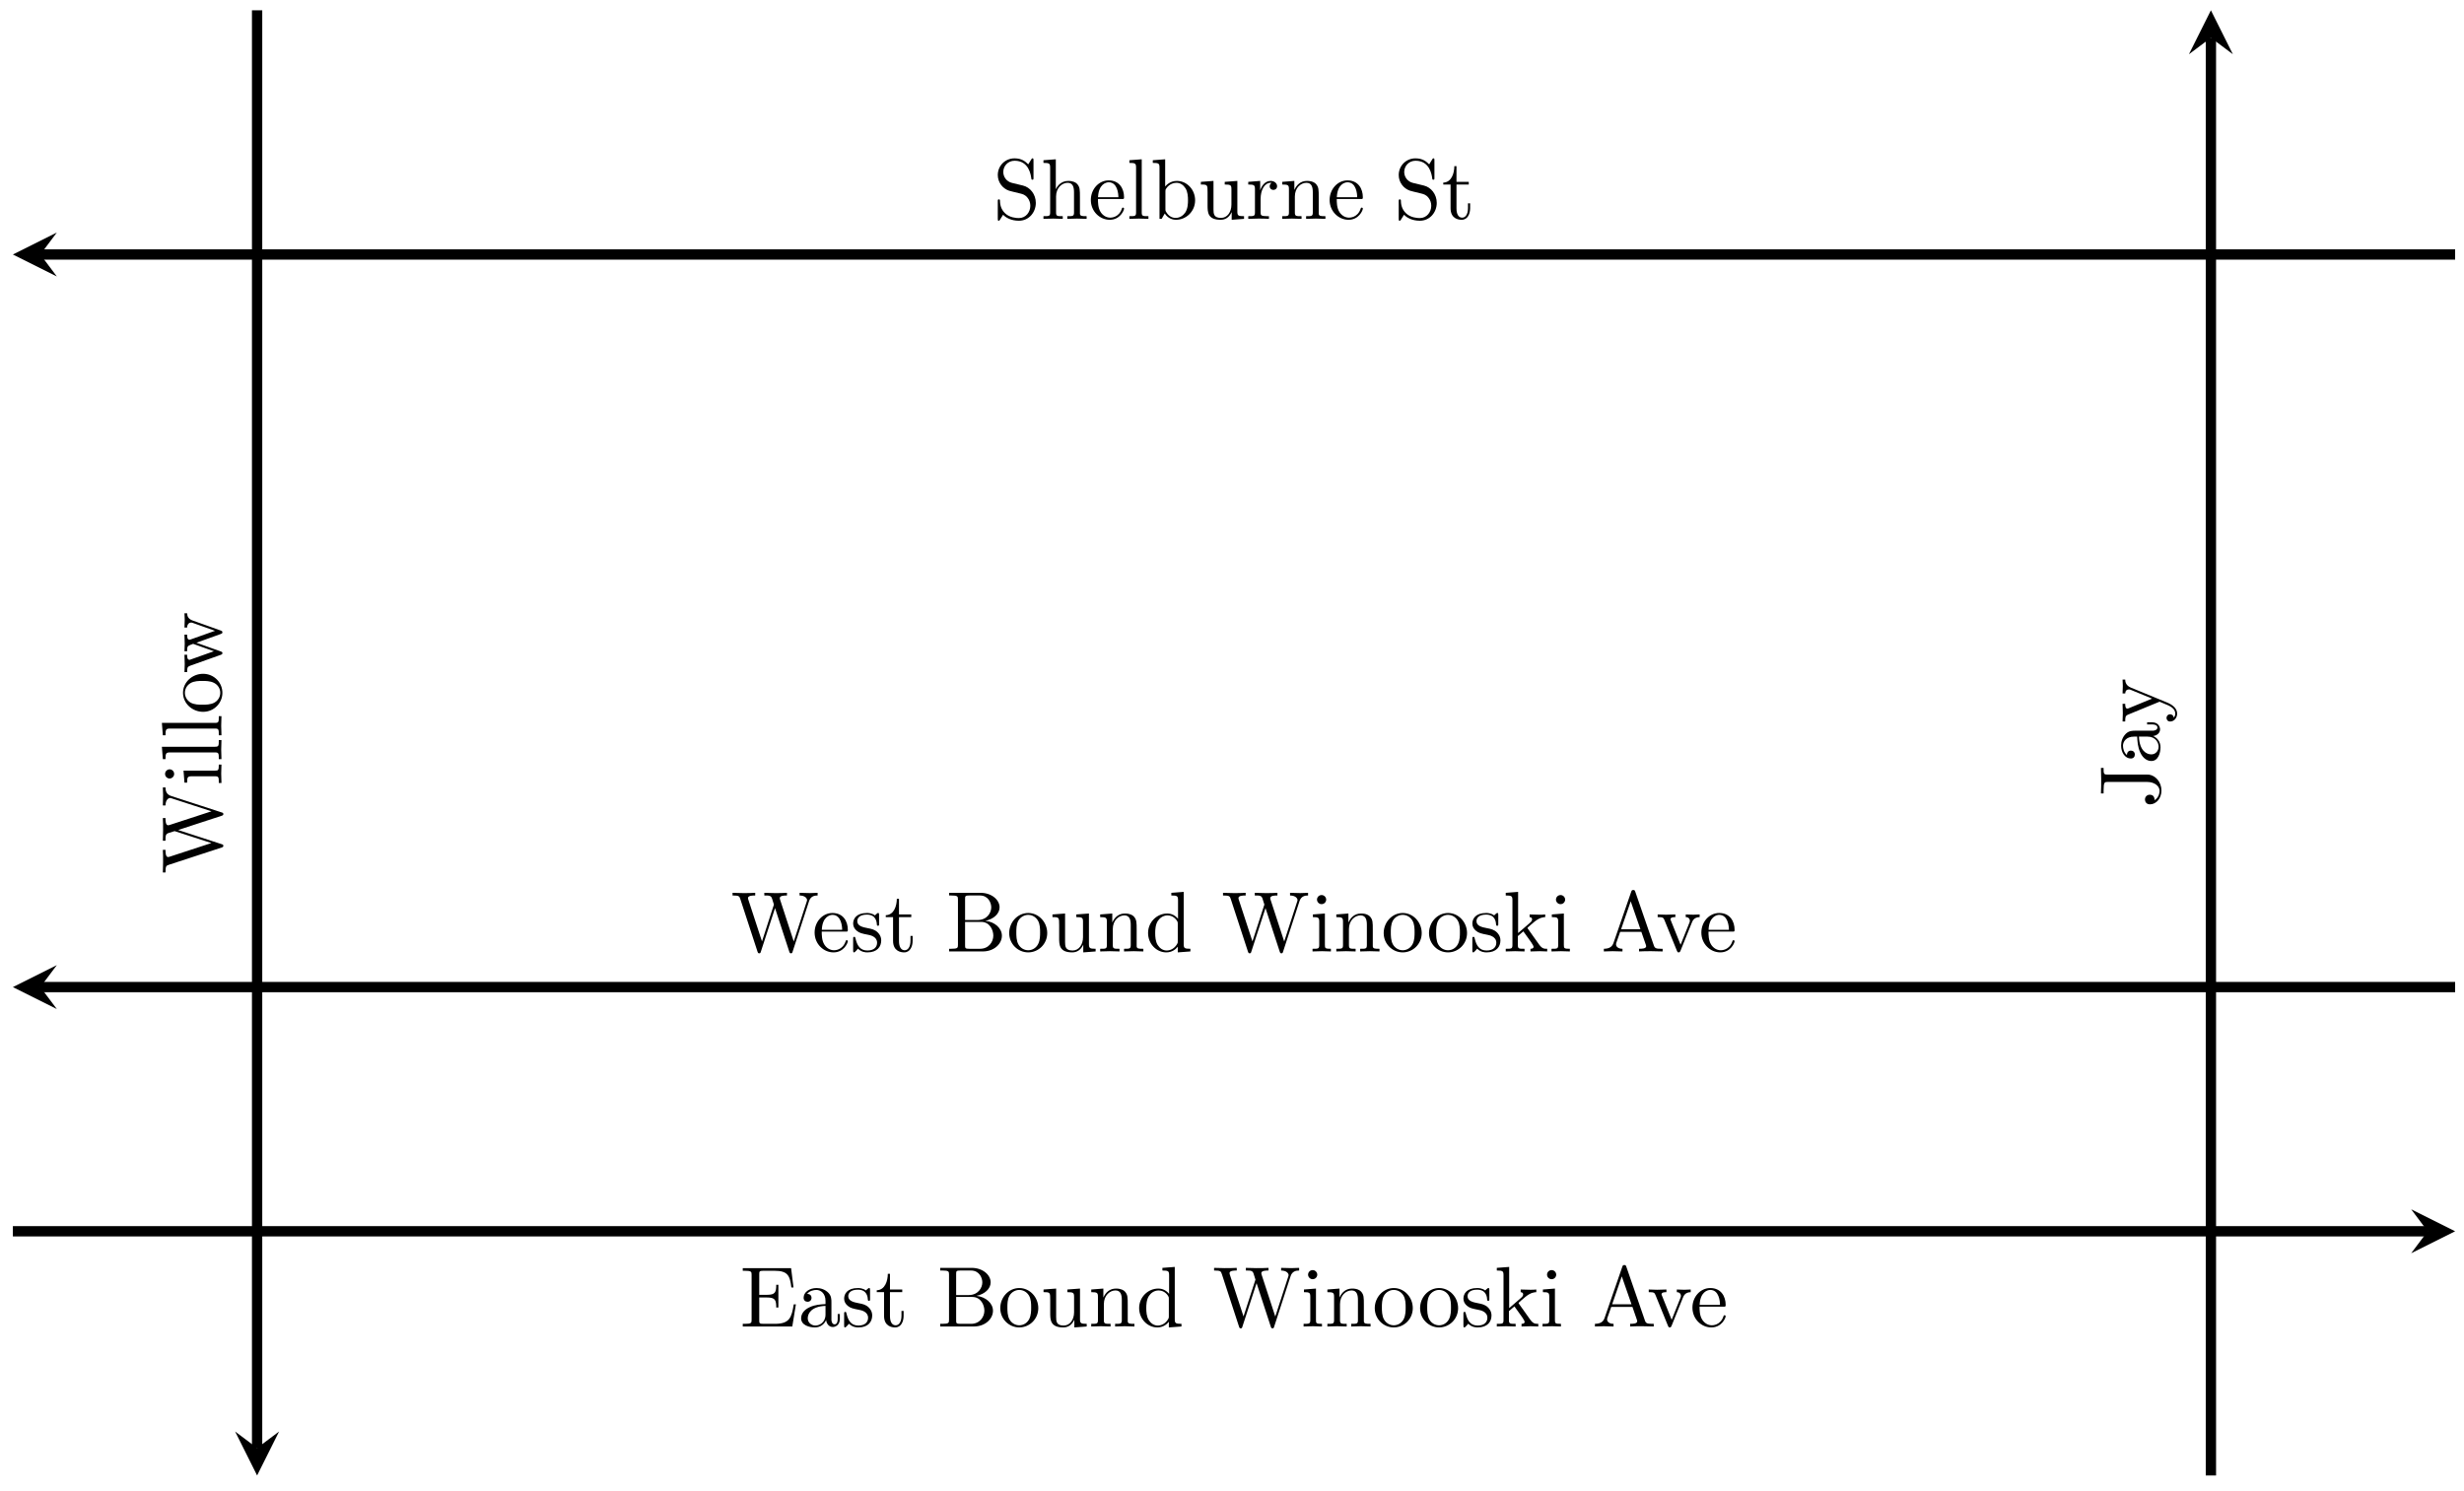
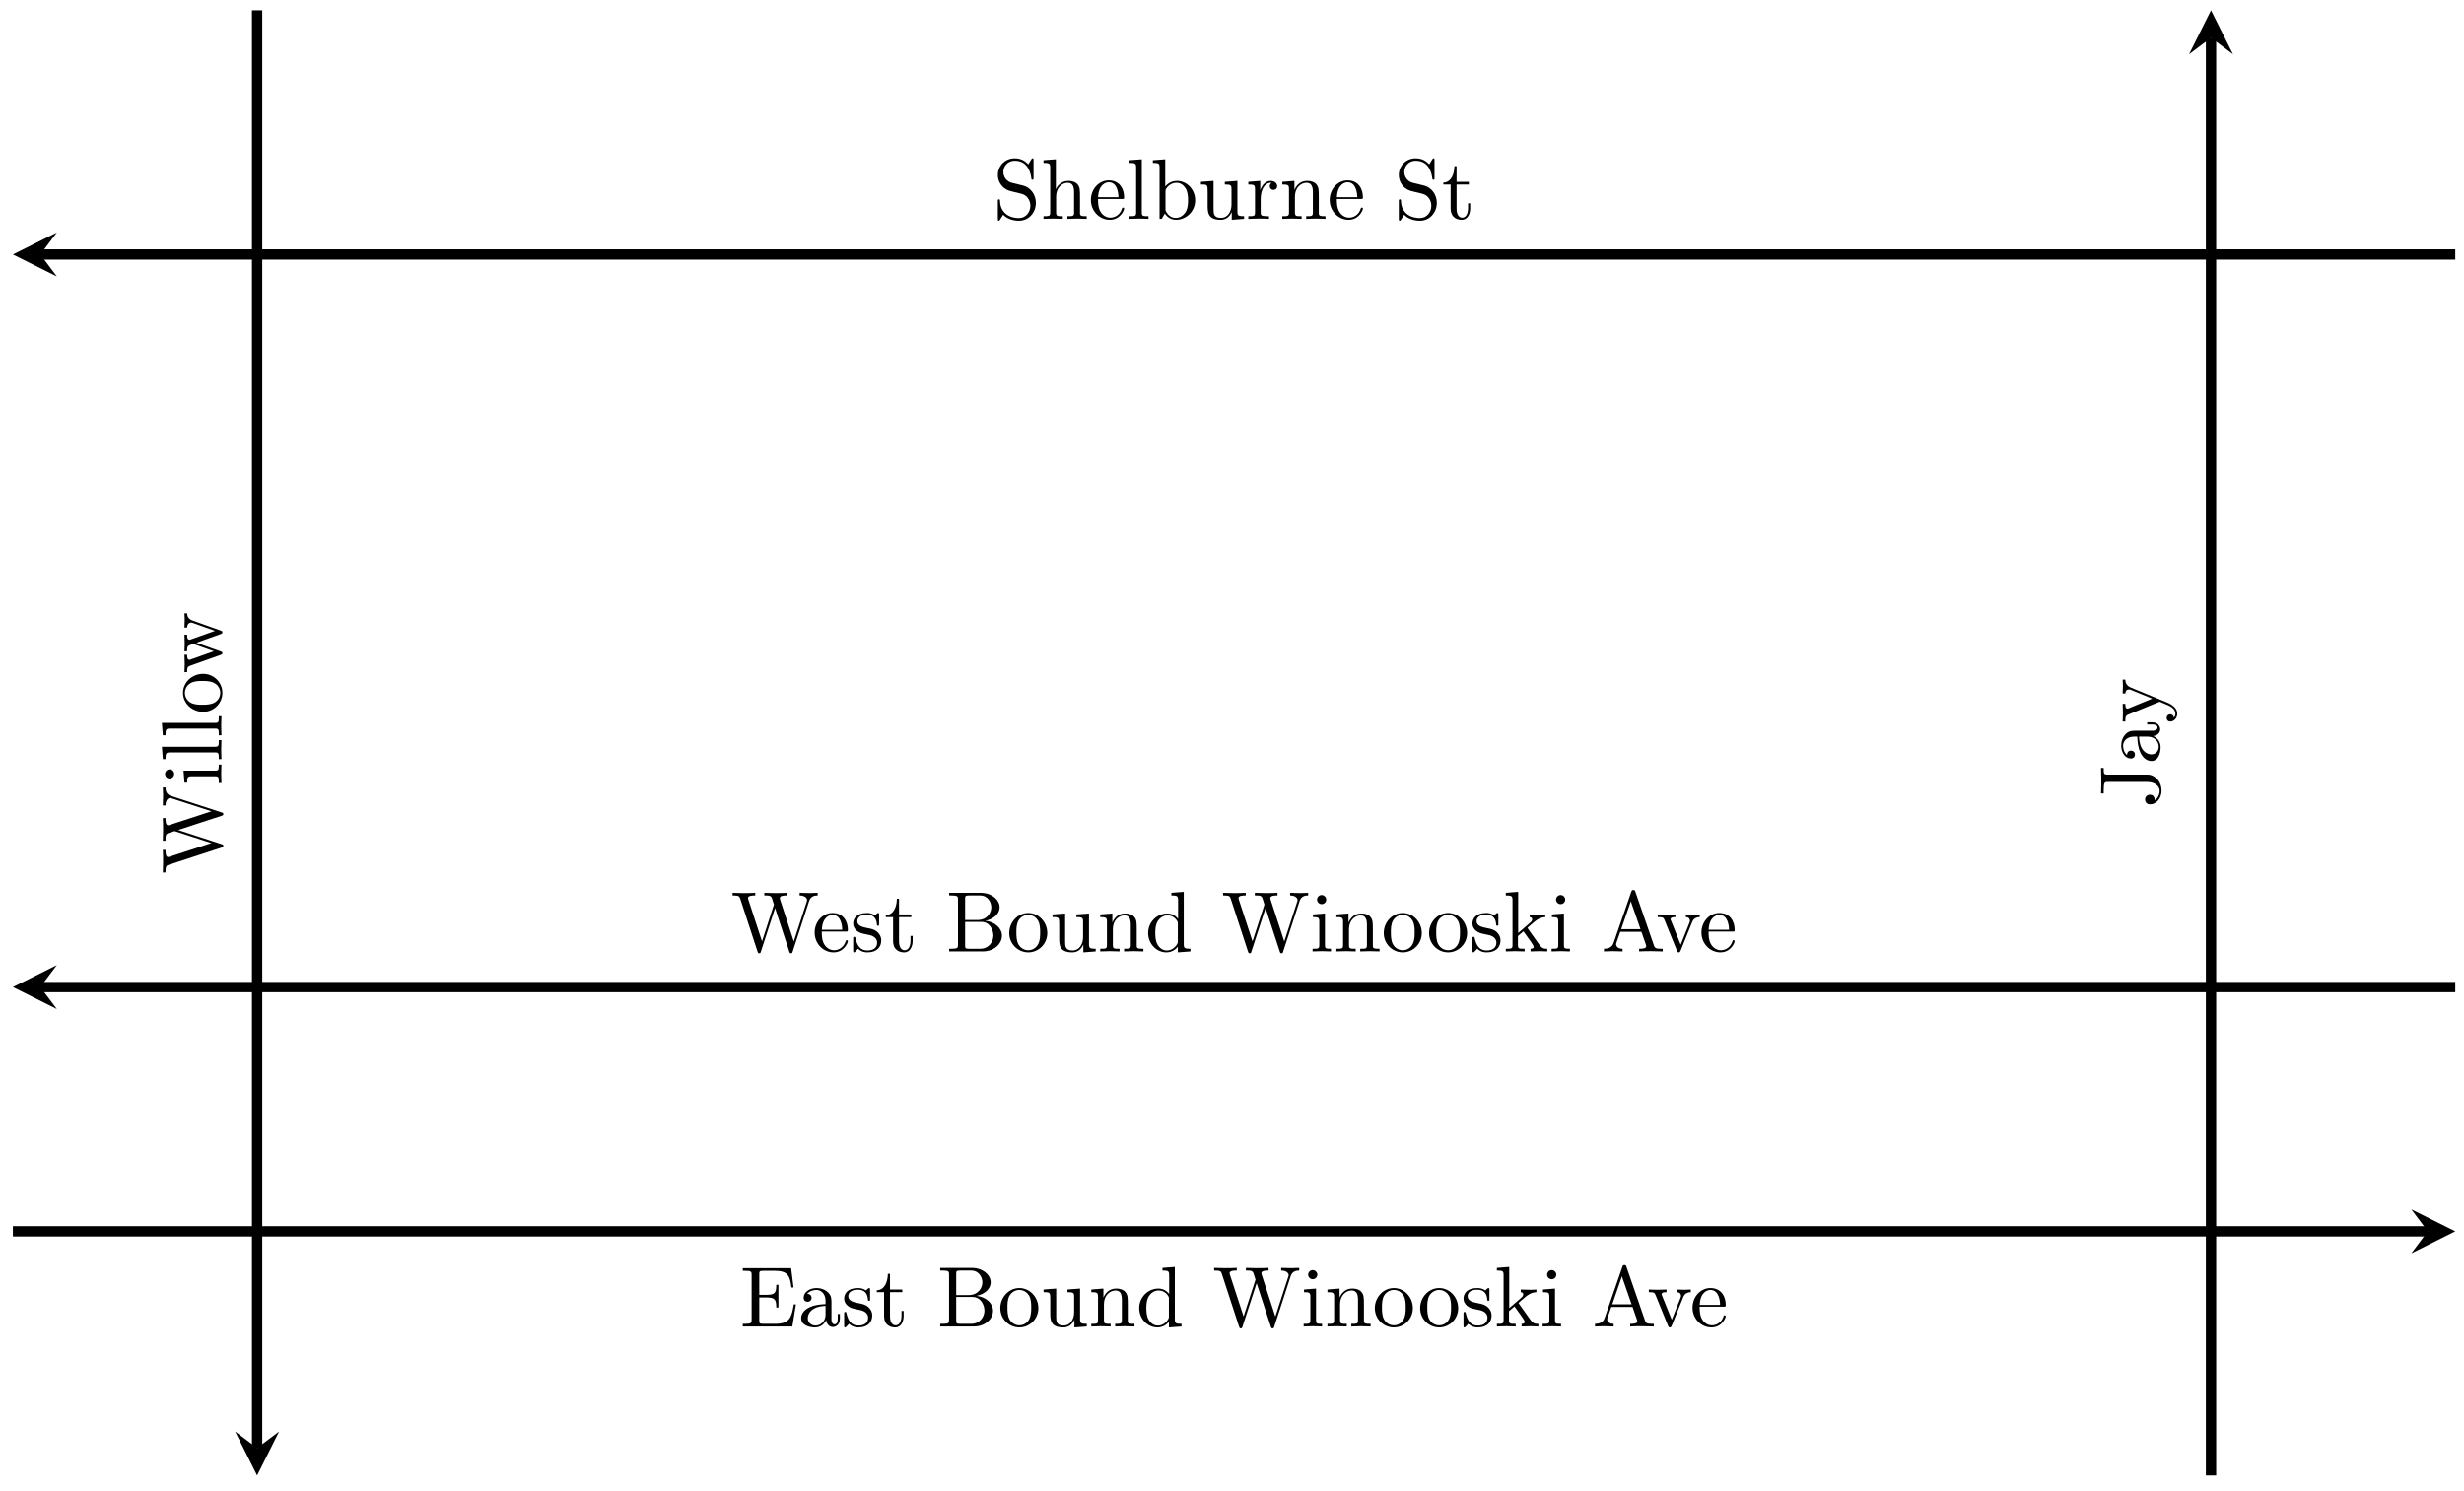
- <svg xmlns="http://www.w3.org/2000/svg" xmlns:xlink="http://www.w3.org/1999/xlink" version="1.1" width="286pt" height="173pt" viewBox="0 0 286 173">
+ <svg xmlns="http://www.w3.org/2000/svg" xmlns:xlink="http://www.w3.org/1999/xlink" version="1.1" width="286" height="173" viewBox="0 0 286 173">
  <defs>
    <path id="font_1_49" d="M.652 .258H.627C.602 .104 .579 .031 .407 .031H.274C.227 .031 .225 .038 .225 .071V.338H.315C.412 .338 .423 .306 .423 .221H.448V.486H.423C.423 .4 .412 .369 .315 .369H.225V.609C.225 .642 .227 .649 .274 .649H.403C.556 .649 .583 .594 .599 .455H.624L.596 .68H.033V.649H.057C.134 .649 .136 .638 .136 .602V.078C.136 .042 .134 .031 .057 .031H.033V0H.61L.652 .258Z" />
    <path id="font_1_28" d="M.483 .089V.145H.458V.089C.458 .031 .433 .025 .422 .025 .389 .025 .385 .07 .385 .075V.275C.385 .317 .385 .356 .349 .393 .31 .432 .26 .448 .212 .448 .13 .448 .061 .401 .061 .335 .061 .305 .081 .288 .107 .288 .135 .288 .153 .308 .153 .334 .153 .346 .148 .379 .102 .38 .129 .415 .178 .426 .21 .426 .259 .426 .316 .387 .316 .298V.261C.265 .258 .195 .255 .132 .225 .057 .191 .032 .139 .032 .095 .032 .014 .129-.011 .192-.011 .258-.011 .304 .029 .323 .076 .327 .036 .354-.006 .401-.006 .422-.006 .483 .008 .483 .089M.316 .14C.316 .045 .244 .011 .199 .011 .15 .011 .109 .046 .109 .096 .109 .151 .151 .234 .316 .24V.14Z" />
    <path id="font_1_98" d="M.36 .128C.36 .181 .33 .211 .318 .223 .285 .255 .246 .263 .204 .271 .148 .282 .081 .295 .081 .353 .081 .388 .107 .429 .193 .429 .303 .429 .308 .339 .31 .308 .311 .299 .322 .299 .322 .299 .335 .299 .335 .304 .335 .323V.424C.335 .441 .335 .448 .324 .448 .319 .448 .317 .448 .304 .436 .301 .432 .291 .423 .287 .42 .249 .448 .208 .448 .193 .448 .071 .448 .033 .381 .033 .325 .033 .29 .049 .262 .076 .24 .108 .214 .136 .208 .208 .194 .23 .19 .312 .174 .312 .102 .312 .051 .277 .011 .199 .011 .115 .011 .079 .068 .06 .153 .057 .166 .056 .17 .046 .17 .033 .17 .033 .163 .033 .145V.013C.033-.004 .033-.011 .044-.011 .049-.011 .05-.01 .069 .009 .071 .011 .071 .013 .089 .032 .133-.01 .178-.011 .199-.011 .314-.011 .36 .056 .36 .128V.128Z" />
    <path id="font_1_105" d="M.332 .124V.181H.307V.126C.307 .052 .277 .014 .24 .014 .173 .014 .173 .105 .173 .122V.4H.316V.431H.173V.614H.148C.147 .532 .117 .426 .019 .422V.4H.104V.124C.104 .001 .197-.011 .233-.011 .304-.011 .332 .06 .332 .124V.124Z" />
    <path id="font_1_34" d="M.651 .183C.651 .27 .569 .345 .458 .357 .555 .376 .624 .44 .624 .514 .624 .601 .532 .683 .402 .683H.036V.652H.06C.137 .652 .139 .641 .139 .605V.078C.139 .042 .137 .031 .06 .031H.036V0H.428C.561-0 .651 .089 .651 .183V.183M.527 .514C.527 .45 .478 .366 .367 .366H.222V.612C.222 .645 .224 .652 .271 .652H.395C.492 .652 .527 .567 .527 .514V.514M.551 .184C.551 .113 .499 .031 .396 .031H.271C.224 .031 .222 .038 .222 .071V.344H.41C.509 .344 .551 .251 .551 .184V.184Z" />
    <path id="font_1_81" d="M.471 .214C.471 .342 .371 .448 .25 .448 .125 .448 .028 .339 .028 .214 .028 .085 .132-.011 .249-.011 .37-.011 .471 .087 .471 .214M.388 .222C.388 .186 .388 .132 .366 .088 .344 .043 .3 .014 .25 .014 .207 .014 .163 .035 .136 .081 .111 .125 .111 .186 .111 .222 .111 .261 .111 .315 .135 .359 .162 .405 .209 .426 .249 .426 .293 .426 .336 .404 .362 .361 .388 .318 .388 .26 .388 .222Z" />
    <path id="font_1_109" d="M.535 0V.031C.465 .031 .457 .038 .457 .087V.442L.31 .431V.4C.38 .4 .388 .393 .388 .344V.166C.388 .079 .34 .011 .267 .011 .183 .011 .179 .058 .179 .11V.442L.032 .431V.4C.11 .4 .11 .397 .11 .308V.158C.11 .08 .11-.011 .262-.011 .318-.011 .362 .017 .391 .079V-.011L.535 0Z" />
    <path id="font_1_77" d="M.535 0V.031C.483 .031 .458 .031 .457 .061V.252C.457 .338 .457 .369 .426 .405 .412 .422 .379 .442 .321 .442 .248 .442 .201 .399 .173 .337V.442L.032 .431V.4C.102 .4 .11 .393 .11 .344V.076C.11 .031 .099 .031 .032 .031V0L.145 .003 .257 0V.031C.19 .031 .179 .031 .179 .076V.26C.179 .364 .25 .42 .314 .42 .377 .42 .388 .366 .388 .309V.076C.388 .031 .377 .031 .31 .031V0L.423 .003 .535 0Z" />
    <path id="font_1_47" d="M.527 0V.031C.457 .031 .449 .038 .449 .087V.694L.305 .683V.652C.375 .652 .383 .645 .383 .596V.38C.354 .416 .311 .442 .257 .442 .139 .442 .034 .344 .034 .215 .034 .088 .132-.011 .246-.011 .31-.011 .355 .023 .38 .055V-.011L.527 0M.38 .118C.38 .1 .38 .098 .369 .081 .339 .033 .294 .011 .251 .011 .206 .011 .17 .037 .146 .075 .12 .116 .117 .173 .117 .214 .117 .251 .119 .311 .148 .356 .169 .387 .207 .42 .261 .42 .296 .42 .338 .405 .369 .36 .38 .343 .38 .341 .38 .323V.118Z" />
    <path id="font_1_113" d="M1.009 .652V.683C.979 .681 .948 .68 .918 .68L.799 .683V.652C.866 .651 .886 .617 .886 .598 .886 .592 .883 .584 .881 .578L.731 .116 .571 .606C.57 .61 .568 .616 .568 .621 .568 .652 .626 .652 .652 .652V.683C.616 .68 .548 .68 .51 .68L.388 .683V.652C.445 .652 .466 .652 .478 .616L.5 .546 .361 .117 .2 .609C.199 .612 .198 .619 .198 .622 .198 .652 .256 .652 .282 .652V.683C.246 .68 .178 .68 .14 .68L.018 .683V.652C.093 .651 .097 .646 .109 .609L.309-.003C.312-.012 .315-.022 .328-.022 .342-.022 .344-.015 .348-.002L.513 .505 .679-.003C.682-.012 .685-.022 .698-.022 .712-.022 .714-.015 .718-.002L.909 .585C.927 .642 .97 .652 1.009 .652Z" />
    <path id="font_1_66" d="M.247 0V.031C.181 .031 .177 .036 .177 .075V.442L.037 .431V.4C.102 .4 .111 .394 .111 .345V.076C.111 .031 .1 .031 .033 .031V0L.143 .003C.178 .003 .213 .001 .247 0M.192 .604C.192 .631 .169 .657 .139 .657 .105 .657 .085 .629 .085 .604 .085 .577 .108 .551 .138 .551 .172 .551 .192 .579 .192 .604Z" />
    <path id="font_1_70" d="M.511 0V.031C.474 .031 .452 .031 .414 .084L.287 .263C.286 .265 .281 .271 .281 .274 .281 .278 .352 .338 .362 .346 .425 .397 .467 .399 .488 .4V.431C.459 .428 .446 .428 .418 .428 .382 .428 .32 .43 .306 .431V.4C.325 .399 .335 .388 .335 .375 .335 .355 .321 .343 .313 .336L.172 .214V.694L.028 .683V.652C.098 .652 .106 .645 .106 .596V.076C.106 .031 .095 .031 .028 .031V0L.137 .003 .247 0V.031C.18 .031 .169 .031 .169 .076V.179L.233 .234C.31 .128 .352 .072 .352 .054 .352 .035 .335 .031 .316 .031V0L.424 .003C.453 .003 .482 .002 .511 0Z" />
    <path id="font_1_27" d="M.717 0V.031H.699C.639 .031 .625 .038 .614 .071L.398 .696C.393 .709 .391 .716 .375 .716 .359 .716 .356 .71 .351 .696L.144 .098C.126 .047 .086 .032 .032 .031V0L.134 .003 .249 0V.031C.199 .031 .174 .056 .174 .082 .174 .085 .175 .095 .176 .097L.222 .228H.469L.522 .075C.523 .071 .525 .065 .525 .061 .525 .031 .469 .031 .442 .031V0C.478 .003 .548 .003 .586 .003L.717 0M.458 .259H.233L.345 .584 .458 .259Z" />
    <path id="font_1_112" d="M.508 .4V.431C.485 .429 .456 .428 .433 .428L.346 .431V.4C.383 .399 .394 .376 .394 .357 .394 .348 .392 .344 .388 .333L.286 .078 .174 .357C.168 .37 .168 .374 .168 .374 .168 .4 .207 .4 .225 .4V.431L.116 .428C.089 .428 .049 .429 .019 .431V.4C.082 .4 .086 .394 .099 .363L.243 .008C.249-.006 .251-.011 .264-.011 .277-.011 .281-.002 .285 .008L.416 .333C.425 .356 .442 .399 .508 .4Z" />
    <path id="font_1_50" d="M.415 .119C.415 .129 .407 .131 .402 .131 .393 .131 .391 .125 .389 .117 .354 .014 .264 .014 .254 .014 .204 .014 .164 .044 .141 .081 .111 .129 .111 .195 .111 .231H.39C.412 .231 .415 .231 .415 .252 .415 .351 .361 .448 .236 .448 .12 .448 .028 .345 .028 .22 .028 .086 .133-.011 .248-.011 .37-.011 .415 .1 .415 .119M.349 .252H.112C.118 .401 .202 .426 .236 .426 .339 .426 .349 .291 .349 .252Z" />
    <path id="font_1_97" d="M.499 .186C.499 .286 .433 .368 .349 .388L.221 .419C.159 .434 .12 .488 .12 .546 .12 .616 .174 .677 .252 .677 .419 .677 .441 .513 .447 .468 .448 .462 .448 .456 .459 .456 .472 .456 .472 .461 .472 .48V.681C.472 .698 .472 .705 .461 .705 .454 .705 .453 .704 .446 .692L.411 .635C.381 .664 .34 .705 .251 .705 .14 .705 .056 .617 .056 .511 .056 .428 .109 .355 .187 .328 .198 .324 .249 .312 .319 .295 .346 .288 .376 .281 .404 .244 .425 .218 .435 .185 .435 .152 .435 .081 .385 .009 .301 .009 .272 .009 .196 .014 .143 .063 .085 .117 .082 .181 .081 .217 .08 .227 .072 .227 .069 .227 .056 .227 .056 .22 .056 .202V.002C.056-.015 .056-.022 .067-.022 .074-.022 .075-.02 .082-.009 .082-.009 .085-.005 .118 .048 .149 .014 .213-.022 .302-.022 .419-.022 .499 .076 .499 .186Z" />
    <path id="font_1_63" d="M.535 0V.031C.483 .031 .458 .031 .457 .061V.252C.457 .338 .457 .369 .426 .405 .412 .422 .379 .442 .321 .442 .237 .442 .193 .382 .177 .346H.176V.694L.032 .683V.652C.102 .652 .11 .645 .11 .596V.076C.11 .031 .099 .031 .032 .031V0L.145 .003 .257 0V.031C.19 .031 .179 .031 .179 .076V.26C.179 .364 .25 .42 .314 .42 .377 .42 .388 .366 .388 .309V.076C.388 .031 .377 .031 .31 .031V0L.423 .003 .535 0Z" />
    <path id="font_1_72" d="M.255 0V.031C.188 .031 .177 .031 .177 .076V.694L.033 .683V.652C.103 .652 .111 .645 .111 .596V.076C.111 .031 .1 .031 .033 .031V0L.144 .003 .255 0Z" />
    <path id="font_1_35" d="M.521 .216C.521 .343 .423 .442 .309 .442 .231 .442 .188 .395 .172 .377V.694L.028 .683V.652C.098 .652 .106 .645 .106 .596V0H.131L.167 .062C.182 .039 .224-.011 .298-.011 .417-.011 .521 .087 .521 .216M.438 .217C.438 .18 .436 .12 .407 .075 .386 .044 .348 .011 .294 .011 .249 .011 .213 .035 .189 .072 .175 .093 .175 .096 .175 .114V.32C.175 .339 .175 .34 .186 .356 .225 .412 .28 .42 .304 .42 .349 .42 .385 .394 .409 .356 .435 .315 .438 .258 .438 .217V.217Z" />
    <path id="font_1_96" d="M.364 .381C.364 .413 .333 .442 .29 .442 .217 .442 .181 .375 .167 .332V.442L.028 .431V.4C.098 .4 .106 .393 .106 .344V.076C.106 .031 .095 .031 .028 .031V0L.142 .003C.182 .003 .229 .003 .269 0V.031H.248C.174 .031 .172 .042 .172 .078V.232C.172 .331 .214 .42 .29 .42 .297 .42 .299 .42 .301 .419 .298 .418 .278 .406 .278 .38 .278 .352 .299 .337 .321 .337 .339 .337 .364 .349 .364 .381Z" />
    <path id="font_1_114" d="M.703 .4V.431C.681 .429 .652 .428 .63 .428L.537 .431V.4C.573 .399 .595 .381 .595 .352 .595 .346 .595 .344 .59 .331L.499 .075 .4 .354C.396 .366 .395 .368 .395 .373 .395 .4 .434 .4 .454 .4V.431L.35 .428C.32 .428 .291 .429 .261 .431V.4C.298 .4 .314 .398 .324 .385 .329 .379 .34 .349 .347 .33L.261 .088 .166 .355C.161 .367 .161 .369 .161 .373 .161 .4 .2 .4 .22 .4V.431L.111 .428 .018 .431V.4C.068 .4 .08 .397 .092 .365L.218 .011C.223-.003 .226-.011 .239-.011 .252-.011 .254-.005 .259 .009L.36 .292 .462 .008C.466-.003 .469-.011 .482-.011 .495-.011 .498-.002 .502 .008L.619 .336C.637 .386 .668 .399 .703 .4Z" />
    <path id="font_1_67" d="M.465 .652V.683L.336 .68C.294 .68 .206 .68 .168 .683V.652H.204C.302 .652 .302 .639 .302 .604V.147C.302 .056 .252 0 .199 0 .193-0 .125-0 .089 .058 .141 .058 .153 .088 .153 .114 .153 .15 .125 .17 .097 .17 .075 .17 .041 .156 .041 .112 .041 .038 .112-.022 .201-.022 .303-.022 .376 .048 .387 .123 .388 .131 .388 .133 .388 .167V.611C.388 .652 .402 .652 .465 .652Z" />
    <path id="font_1_118" d="M.508 .4V.431C.485 .429 .456 .428 .433 .428L.346 .431V.4C.377 .399 .393 .382 .393 .357 .393 .347 .392 .345 .387 .333L.286 .087 .175 .356C.171 .366 .169 .37 .169 .374 .169 .4 .206 .4 .225 .4V.431L.116 .428C.089 .428 .049 .429 .019 .431V.4C.067 .4 .086 .4 .1 .365L.25-0 .225-.059C.203-.114 .175-.183 .111-.183 .106-.183 .083-.183 .064-.165 .095-.161 .103-.139 .103-.123 .103-.097 .084-.081 .061-.081 .041-.081 .019-.094 .019-.124 .019-.169 .061-.205 .111-.205 .174-.205 .215-.148 .239-.091L.415 .336C.441 .399 .492 .4 .508 .4Z" />
  </defs>
-   <path transform="matrix(1.00003,0,0,-1.00005,1.494514,142.9364)" stroke-width="1.196" stroke-linecap="butt" stroke-miterlimit="10" stroke-linejoin="miter" fill="none" stroke="#000000" d="M0 0H280.28" />
-   <path transform="matrix(1.00003,0,0,-1.00005,281.7829,142.9364)" d="M3.188 0-1.913 2.55 0 0-1.913-2.55" />
-   <use data-text="E" xlink:href="#font_1_49" transform="matrix(9.962899,0,0,-9.963098,85.88505,153.989)" />
-   <use data-text="a" xlink:href="#font_1_28" transform="matrix(9.962899,0,0,-9.963098,92.66978,153.989)" />
-   <use data-text="s" xlink:href="#font_1_98" transform="matrix(9.962899,0,0,-9.963098,97.65123,153.989)" />
-   <use data-text="t" xlink:href="#font_1_105" transform="matrix(9.962899,0,0,-9.963098,101.5766,153.989)" />
-   <use data-text="B" xlink:href="#font_1_34" transform="matrix(9.962899,0,0,-9.963098,108.7698,153.989)" />
-   <use data-text="o" xlink:href="#font_1_81" transform="matrix(9.962899,0,0,-9.963098,115.8236,153.989)" />
-   <use data-text="u" xlink:href="#font_1_109" transform="matrix(9.962899,0,0,-9.963098,120.805,153.989)" />
-   <use data-text="n" xlink:href="#font_1_77" transform="matrix(9.962899,0,0,-9.963098,126.3444,153.989)" />
-   <use data-text="d" xlink:href="#font_1_47" transform="matrix(9.962899,0,0,-9.963098,131.8837,153.989)" />
-   <use data-text="W" xlink:href="#font_1_113" transform="matrix(9.962899,0,0,-9.963098,140.7408,153.989)" />
-   <use data-text="i" xlink:href="#font_1_66" transform="matrix(9.962899,0,0,-9.963098,150.9826,153.989)" />
-   <use data-text="n" xlink:href="#font_1_77" transform="matrix(9.962899,0,0,-9.963098,153.7523,153.989)" />
-   <use data-text="o" xlink:href="#font_1_81" transform="matrix(9.962899,0,0,-9.963098,159.2917,153.989)" />
-   <use data-text="o" xlink:href="#font_1_81" transform="matrix(9.962899,0,0,-9.963098,164.5521,153.989)" />
-   <use data-text="s" xlink:href="#font_1_98" transform="matrix(9.962899,0,0,-9.963098,169.5335,153.989)" />
-   <use data-text="k" xlink:href="#font_1_70" transform="matrix(9.962899,0,0,-9.963098,173.4589,153.989)" />
-   <use data-text="i" xlink:href="#font_1_66" transform="matrix(9.962899,0,0,-9.963098,178.7193,153.989)" />
-   <use data-text="A" xlink:href="#font_1_27" transform="matrix(9.962899,0,0,-9.963098,184.8066,153.989)" />
-   <use data-text="v" xlink:href="#font_1_112" transform="matrix(9.962899,0,0,-9.963098,191.1829,153.989)" />
-   <use data-text="e" xlink:href="#font_1_50" transform="matrix(9.962899,0,0,-9.963098,196.1644,153.989)" />
-   <path transform="matrix(1.00003,0,0,-1.00005,1.494514,142.9364)" stroke-width="1.196" stroke-linecap="butt" stroke-miterlimit="10" stroke-linejoin="miter" fill="none" stroke="#000000" d="M3.188 28.347H283.468" />
-   <path transform="matrix(-1.00003,-0,0,1.00005,4.682691,114.5882)" d="M3.188 0-1.913 2.55 0 0-1.913-2.55" />
-   <use data-text="W" xlink:href="#font_1_113" transform="matrix(9.962899,0,0,-9.963098,84.84902,110.4508)" />
-   <use data-text="e" xlink:href="#font_1_50" transform="matrix(9.962899,0,0,-9.963098,94.27392,110.4508)" />
-   <use data-text="s" xlink:href="#font_1_98" transform="matrix(9.962899,0,0,-9.963098,98.69744,110.4508)" />
-   <use data-text="t" xlink:href="#font_1_105" transform="matrix(9.962899,0,0,-9.963098,102.6228,110.4508)" />
-   <use data-text="B" xlink:href="#font_1_34" transform="matrix(9.962899,0,0,-9.963098,109.8061,110.4508)" />
-   <use data-text="o" xlink:href="#font_1_81" transform="matrix(9.962899,0,0,-9.963098,116.8598,110.4508)" />
-   <use data-text="u" xlink:href="#font_1_109" transform="matrix(9.962899,0,0,-9.963098,121.8413,110.4508)" />
-   <use data-text="n" xlink:href="#font_1_77" transform="matrix(9.962899,0,0,-9.963098,127.3806,110.4508)" />
-   <use data-text="d" xlink:href="#font_1_47" transform="matrix(9.962899,0,0,-9.963098,132.92,110.4508)" />
-   <use data-text="W" xlink:href="#font_1_113" transform="matrix(9.962899,0,0,-9.963098,141.777,110.4508)" />
-   <use data-text="i" xlink:href="#font_1_66" transform="matrix(9.962899,0,0,-9.963098,152.0189,110.4508)" />
-   <use data-text="n" xlink:href="#font_1_77" transform="matrix(9.962899,0,0,-9.963098,154.7886,110.4508)" />
-   <use data-text="o" xlink:href="#font_1_81" transform="matrix(9.962899,0,0,-9.963098,160.3279,110.4508)" />
-   <use data-text="o" xlink:href="#font_1_81" transform="matrix(9.962899,0,0,-9.963098,165.5883,110.4508)" />
-   <use data-text="s" xlink:href="#font_1_98" transform="matrix(9.962899,0,0,-9.963098,170.5698,110.4508)" />
-   <use data-text="k" xlink:href="#font_1_70" transform="matrix(9.962899,0,0,-9.963098,174.4951,110.4508)" />
-   <use data-text="i" xlink:href="#font_1_66" transform="matrix(9.962899,0,0,-9.963098,179.7556,110.4508)" />
-   <use data-text="A" xlink:href="#font_1_27" transform="matrix(9.962899,0,0,-9.963098,185.8429,110.4508)" />
-   <use data-text="v" xlink:href="#font_1_112" transform="matrix(9.962899,0,0,-9.963098,192.2192,110.4508)" />
-   <use data-text="e" xlink:href="#font_1_50" transform="matrix(9.962899,0,0,-9.963098,197.2006,110.4508)" />
-   <path transform="matrix(1.00003,0,0,-1.00005,1.494514,142.9364)" stroke-width="1.196" stroke-linecap="butt" stroke-miterlimit="10" stroke-linejoin="miter" fill="none" stroke="#000000" d="M3.188 113.387H283.468" />
-   <path transform="matrix(-1.00003,-0,0,1.00005,4.682691,29.5435)" d="M3.188 0-1.913 2.55 0 0-1.913-2.55" />
-   <use data-text="S" xlink:href="#font_1_97" transform="matrix(9.962899,0,0,-9.963098,115.2569,25.40553)" />
-   <use data-text="h" xlink:href="#font_1_63" transform="matrix(9.962899,0,0,-9.963098,120.7963,25.40553)" />
-   <use data-text="e" xlink:href="#font_1_50" transform="matrix(9.962899,0,0,-9.963098,126.3357,25.40553)" />
-   <use data-text="l" xlink:href="#font_1_72" transform="matrix(9.962899,0,0,-9.963098,130.7592,25.40553)" />
-   <use data-text="b" xlink:href="#font_1_35" transform="matrix(9.962899,0,0,-9.963098,133.5289,25.40553)" />
-   <use data-text="u" xlink:href="#font_1_109" transform="matrix(9.962899,0,0,-9.963098,139.0683,25.40553)" />
-   <use data-text="r" xlink:href="#font_1_96" transform="matrix(9.962899,0,0,-9.963098,144.6076,25.40553)" />
-   <use data-text="n" xlink:href="#font_1_77" transform="matrix(9.962899,0,0,-9.963098,148.5131,25.40553)" />
-   <use data-text="e" xlink:href="#font_1_50" transform="matrix(9.962899,0,0,-9.963098,154.0525,25.40553)" />
-   <use data-text="S" xlink:href="#font_1_97" transform="matrix(9.962899,0,0,-9.963098,161.7936,25.40553)" />
-   <use data-text="t" xlink:href="#font_1_105" transform="matrix(9.962899,0,0,-9.963098,167.333,25.40553)" />
-   <path transform="matrix(1.00003,0,0,-1.00005,1.494514,142.9364)" stroke-width="1.196" stroke-linecap="butt" stroke-miterlimit="10" stroke-linejoin="miter" fill="none" stroke="#000000" d="M28.347-25.159V141.734" />
-   <path transform="matrix(0,1.00005,1.00003,0,29.84217,168.0964)" d="M3.188 0-1.913 2.55 0 0-1.913-2.55" />
-   <use data-text="W" xlink:href="#font_1_113" transform="matrix(0,-9.963098,-9.962899,-0,25.70525,101.4643)" />
-   <use data-text="i" xlink:href="#font_1_66" transform="matrix(0,-9.963098,-9.962899,-0,25.70525,91.22225)" />
-   <use data-text="l" xlink:href="#font_1_72" transform="matrix(0,-9.963098,-9.962899,-0,25.70525,88.45252)" />
-   <use data-text="l" xlink:href="#font_1_72" transform="matrix(0,-9.963098,-9.962899,-0,25.70525,85.68278)" />
-   <use data-text="o" xlink:href="#font_1_81" transform="matrix(0,-9.963098,-9.962899,-0,25.70525,82.91304)" />
-   <use data-text="w" xlink:href="#font_1_114" transform="matrix(0,-9.963098,-9.962899,-0,25.70525,78.20049)" />
-   <path transform="matrix(1.00003,0,0,-1.00005,1.494514,142.9364)" stroke-width="1.196" stroke-linecap="butt" stroke-miterlimit="10" stroke-linejoin="miter" fill="none" stroke="#000000" d="M255.121-28.347V138.546" />
-   <path transform="matrix(0,-1.00005,-1.00003,-0,256.6234,4.383515)" d="M3.188 0-1.913 2.55 0 0-1.913-2.55" />
-   <use data-text="J" xlink:href="#font_1_67" transform="matrix(0,-9.963098,-9.962899,-0,250.663,93.78193)" />
-   <use data-text="a" xlink:href="#font_1_28" transform="matrix(0,-9.963098,-9.962899,-0,250.663,88.66091)" />
-   <use data-text="y" xlink:href="#font_1_118" transform="matrix(0,-9.963098,-9.962899,-0,250.663,83.94836)" />
+   <path transform="matrix(1.00008,0,0,-1.00005,1.494682,142.9364)" stroke-width="1.196" stroke-linecap="butt" stroke-miterlimit="10" stroke-linejoin="miter" fill="none" stroke="#000000" d="M0 0H280.28" />
+   <path transform="matrix(1.00008,0,0,-1.00005,281.7971,142.9364)" d="M3.188 0-1.913 2.55 0 0-1.913-2.55" />
+   <use data-text="E" xlink:href="#font_1_49" transform="matrix(9.963397,0,0,-9.963098,85.88944,153.989)" />
+   <use data-text="a" xlink:href="#font_1_28" transform="matrix(9.963397,0,0,-9.963098,92.67452,153.989)" />
+   <use data-text="s" xlink:href="#font_1_98" transform="matrix(9.963397,0,0,-9.963098,97.65621,153.989)" />
+   <use data-text="t" xlink:href="#font_1_105" transform="matrix(9.963397,0,0,-9.963098,101.5818,153.989)" />
+   <use data-text="B" xlink:href="#font_1_34" transform="matrix(9.963397,0,0,-9.963098,108.7754,153.989)" />
+   <use data-text="o" xlink:href="#font_1_81" transform="matrix(9.963397,0,0,-9.963098,115.8294,153.989)" />
+   <use data-text="u" xlink:href="#font_1_109" transform="matrix(9.963397,0,0,-9.963098,120.8111,153.989)" />
+   <use data-text="n" xlink:href="#font_1_77" transform="matrix(9.963397,0,0,-9.963098,126.3508,153.989)" />
+   <use data-text="d" xlink:href="#font_1_47" transform="matrix(9.963397,0,0,-9.963098,131.8904,153.989)" />
+   <use data-text="W" xlink:href="#font_1_113" transform="matrix(9.963397,0,0,-9.963098,140.7479,153.989)" />
+   <use data-text="i" xlink:href="#font_1_66" transform="matrix(9.963397,0,0,-9.963098,150.9903,153.989)" />
+   <use data-text="n" xlink:href="#font_1_77" transform="matrix(9.963397,0,0,-9.963098,153.7601,153.989)" />
+   <use data-text="o" xlink:href="#font_1_81" transform="matrix(9.963397,0,0,-9.963098,159.2997,153.989)" />
+   <use data-text="o" xlink:href="#font_1_81" transform="matrix(9.963397,0,0,-9.963098,164.5604,153.989)" />
+   <use data-text="s" xlink:href="#font_1_98" transform="matrix(9.963397,0,0,-9.963098,169.5421,153.989)" />
+   <use data-text="k" xlink:href="#font_1_70" transform="matrix(9.963397,0,0,-9.963098,173.4676,153.989)" />
+   <use data-text="i" xlink:href="#font_1_66" transform="matrix(9.963397,0,0,-9.963098,178.7283,153.989)" />
+   <use data-text="A" xlink:href="#font_1_27" transform="matrix(9.963397,0,0,-9.963098,184.816,153.989)" />
+   <use data-text="v" xlink:href="#font_1_112" transform="matrix(9.963397,0,0,-9.963098,191.1926,153.989)" />
+   <use data-text="e" xlink:href="#font_1_50" transform="matrix(9.963397,0,0,-9.963098,196.1743,153.989)" />
+   <path transform="matrix(1.00008,0,0,-1.00005,1.494682,142.9364)" stroke-width="1.196" stroke-linecap="butt" stroke-miterlimit="10" stroke-linejoin="miter" fill="none" stroke="#000000" d="M3.188 28.347H283.468" />
+   <path transform="matrix(-1.00008,-0,0,1.00005,4.683018,114.5882)" d="M3.188 0-1.913 2.55 0 0-1.913-2.55" />
+   <use data-text="W" xlink:href="#font_1_113" transform="matrix(9.963397,0,0,-9.963098,84.85335,110.4508)" />
+   <use data-text="e" xlink:href="#font_1_50" transform="matrix(9.963397,0,0,-9.963098,94.27873,110.4508)" />
+   <use data-text="s" xlink:href="#font_1_98" transform="matrix(9.963397,0,0,-9.963098,98.70248,110.4508)" />
+   <use data-text="t" xlink:href="#font_1_105" transform="matrix(9.963397,0,0,-9.963098,102.6281,110.4508)" />
+   <use data-text="B" xlink:href="#font_1_34" transform="matrix(9.963397,0,0,-9.963098,109.8117,110.4508)" />
+   <use data-text="o" xlink:href="#font_1_81" transform="matrix(9.963397,0,0,-9.963098,116.8657,110.4508)" />
+   <use data-text="u" xlink:href="#font_1_109" transform="matrix(9.963397,0,0,-9.963098,121.8474,110.4508)" />
+   <use data-text="n" xlink:href="#font_1_77" transform="matrix(9.963397,0,0,-9.963098,127.3871,110.4508)" />
+   <use data-text="d" xlink:href="#font_1_47" transform="matrix(9.963397,0,0,-9.963098,132.9268,110.4508)" />
+   <use data-text="W" xlink:href="#font_1_113" transform="matrix(9.963397,0,0,-9.963098,141.7842,110.4508)" />
+   <use data-text="i" xlink:href="#font_1_66" transform="matrix(9.963397,0,0,-9.963098,152.0266,110.4508)" />
+   <use data-text="n" xlink:href="#font_1_77" transform="matrix(9.963397,0,0,-9.963098,154.7964,110.4508)" />
+   <use data-text="o" xlink:href="#font_1_81" transform="matrix(9.963397,0,0,-9.963098,160.336,110.4508)" />
+   <use data-text="o" xlink:href="#font_1_81" transform="matrix(9.963397,0,0,-9.963098,165.5967,110.4508)" />
+   <use data-text="s" xlink:href="#font_1_98" transform="matrix(9.963397,0,0,-9.963098,170.5784,110.4508)" />
+   <use data-text="k" xlink:href="#font_1_70" transform="matrix(9.963397,0,0,-9.963098,174.504,110.4508)" />
+   <use data-text="i" xlink:href="#font_1_66" transform="matrix(9.963397,0,0,-9.963098,179.7646,110.4508)" />
+   <use data-text="A" xlink:href="#font_1_27" transform="matrix(9.963397,0,0,-9.963098,185.8523,110.4508)" />
+   <use data-text="v" xlink:href="#font_1_112" transform="matrix(9.963397,0,0,-9.963098,192.2289,110.4508)" />
+   <use data-text="e" xlink:href="#font_1_50" transform="matrix(9.963397,0,0,-9.963098,197.2106,110.4508)" />
+   <path transform="matrix(1.00008,0,0,-1.00005,1.494682,142.9364)" stroke-width="1.196" stroke-linecap="butt" stroke-miterlimit="10" stroke-linejoin="miter" fill="none" stroke="#000000" d="M3.188 113.387H283.468" />
+   <path transform="matrix(-1.00008,-0,0,1.00005,4.683018,29.5435)" d="M3.188 0-1.913 2.55 0 0-1.913-2.55" />
+   <use data-text="S" xlink:href="#font_1_97" transform="matrix(9.963397,0,0,-9.963098,115.2628,25.40553)" />
+   <use data-text="h" xlink:href="#font_1_63" transform="matrix(9.963397,0,0,-9.963098,120.8024,25.40553)" />
+   <use data-text="e" xlink:href="#font_1_50" transform="matrix(9.963397,0,0,-9.963098,126.3421,25.40553)" />
+   <use data-text="l" xlink:href="#font_1_72" transform="matrix(9.963397,0,0,-9.963098,130.7658,25.40553)" />
+   <use data-text="b" xlink:href="#font_1_35" transform="matrix(9.963397,0,0,-9.963098,133.5357,25.40553)" />
+   <use data-text="u" xlink:href="#font_1_109" transform="matrix(9.963397,0,0,-9.963098,139.0753,25.40553)" />
+   <use data-text="r" xlink:href="#font_1_96" transform="matrix(9.963397,0,0,-9.963098,144.615,25.40553)" />
+   <use data-text="n" xlink:href="#font_1_77" transform="matrix(9.963397,0,0,-9.963098,148.5206,25.40553)" />
+   <use data-text="e" xlink:href="#font_1_50" transform="matrix(9.963397,0,0,-9.963098,154.0603,25.40553)" />
+   <use data-text="S" xlink:href="#font_1_97" transform="matrix(9.963397,0,0,-9.963098,161.8018,25.40553)" />
+   <use data-text="t" xlink:href="#font_1_105" transform="matrix(9.963397,0,0,-9.963098,167.3415,25.40553)" />
+   <path transform="matrix(1.00008,0,0,-1.00005,1.494682,142.9364)" stroke-width="1.196" stroke-linecap="butt" stroke-miterlimit="10" stroke-linejoin="miter" fill="none" stroke="#000000" d="M28.347-25.159V141.734" />
+   <path transform="matrix(0,1.00005,1.00008,0,29.84375,168.0964)" d="M3.188 0-1.913 2.55 0 0-1.913-2.55" />
+   <use data-text="W" xlink:href="#font_1_113" transform="matrix(0,-9.963098,-9.963397,-0,25.70662,101.4643)" />
+   <use data-text="i" xlink:href="#font_1_66" transform="matrix(0,-9.963098,-9.963397,-0,25.70662,91.22225)" />
+   <use data-text="l" xlink:href="#font_1_72" transform="matrix(0,-9.963098,-9.963397,-0,25.70662,88.45252)" />
+   <use data-text="l" xlink:href="#font_1_72" transform="matrix(0,-9.963098,-9.963397,-0,25.70662,85.68278)" />
+   <use data-text="o" xlink:href="#font_1_81" transform="matrix(0,-9.963098,-9.963397,-0,25.70662,82.91304)" />
+   <use data-text="w" xlink:href="#font_1_114" transform="matrix(0,-9.963098,-9.963397,-0,25.70662,78.20049)" />
+   <path transform="matrix(1.00008,0,0,-1.00005,1.494682,142.9364)" stroke-width="1.196" stroke-linecap="butt" stroke-miterlimit="10" stroke-linejoin="miter" fill="none" stroke="#000000" d="M255.121-28.347V138.546" />
+   <path transform="matrix(0,-1.00005,-1.00008,-0,256.6364,4.383515)" d="M3.188 0-1.913 2.55 0 0-1.913-2.55" />
+   <use data-text="J" xlink:href="#font_1_67" transform="matrix(0,-9.963098,-9.963397,-0,250.6756,93.78193)" />
+   <use data-text="a" xlink:href="#font_1_28" transform="matrix(0,-9.963098,-9.963397,-0,250.6756,88.66091)" />
+   <use data-text="y" xlink:href="#font_1_118" transform="matrix(0,-9.963098,-9.963397,-0,250.6756,83.94836)" />
</svg>
